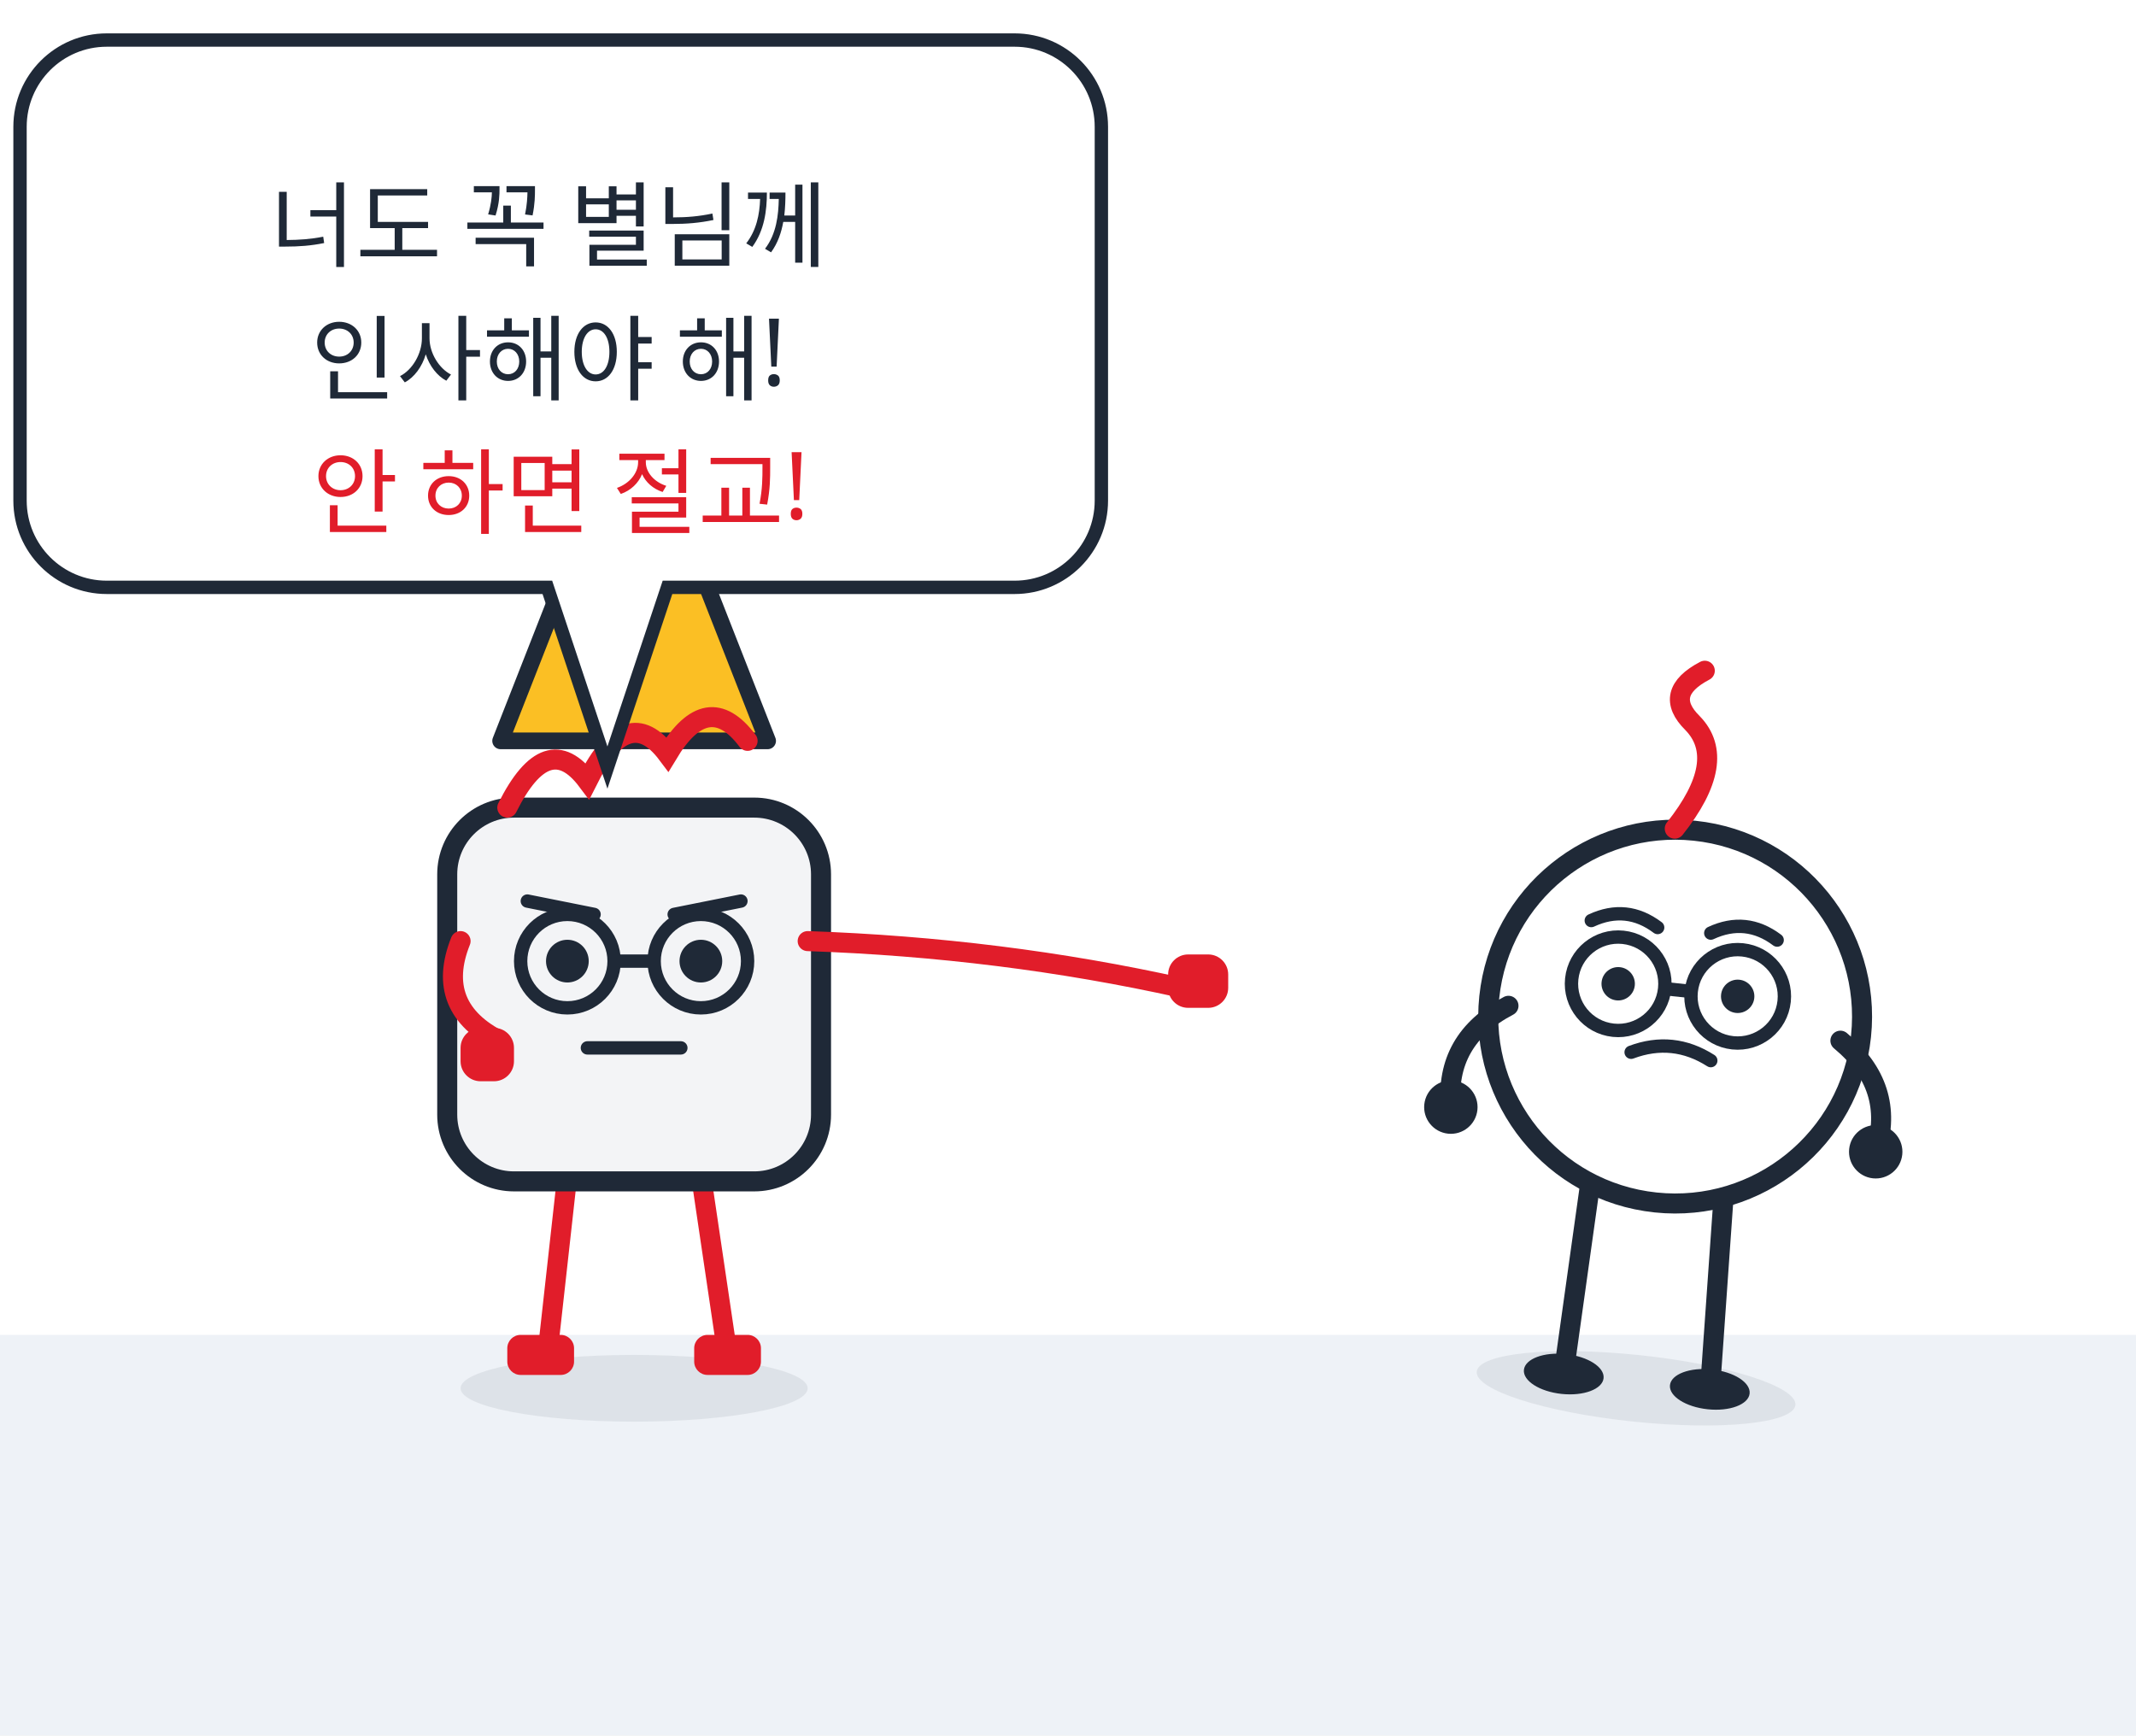
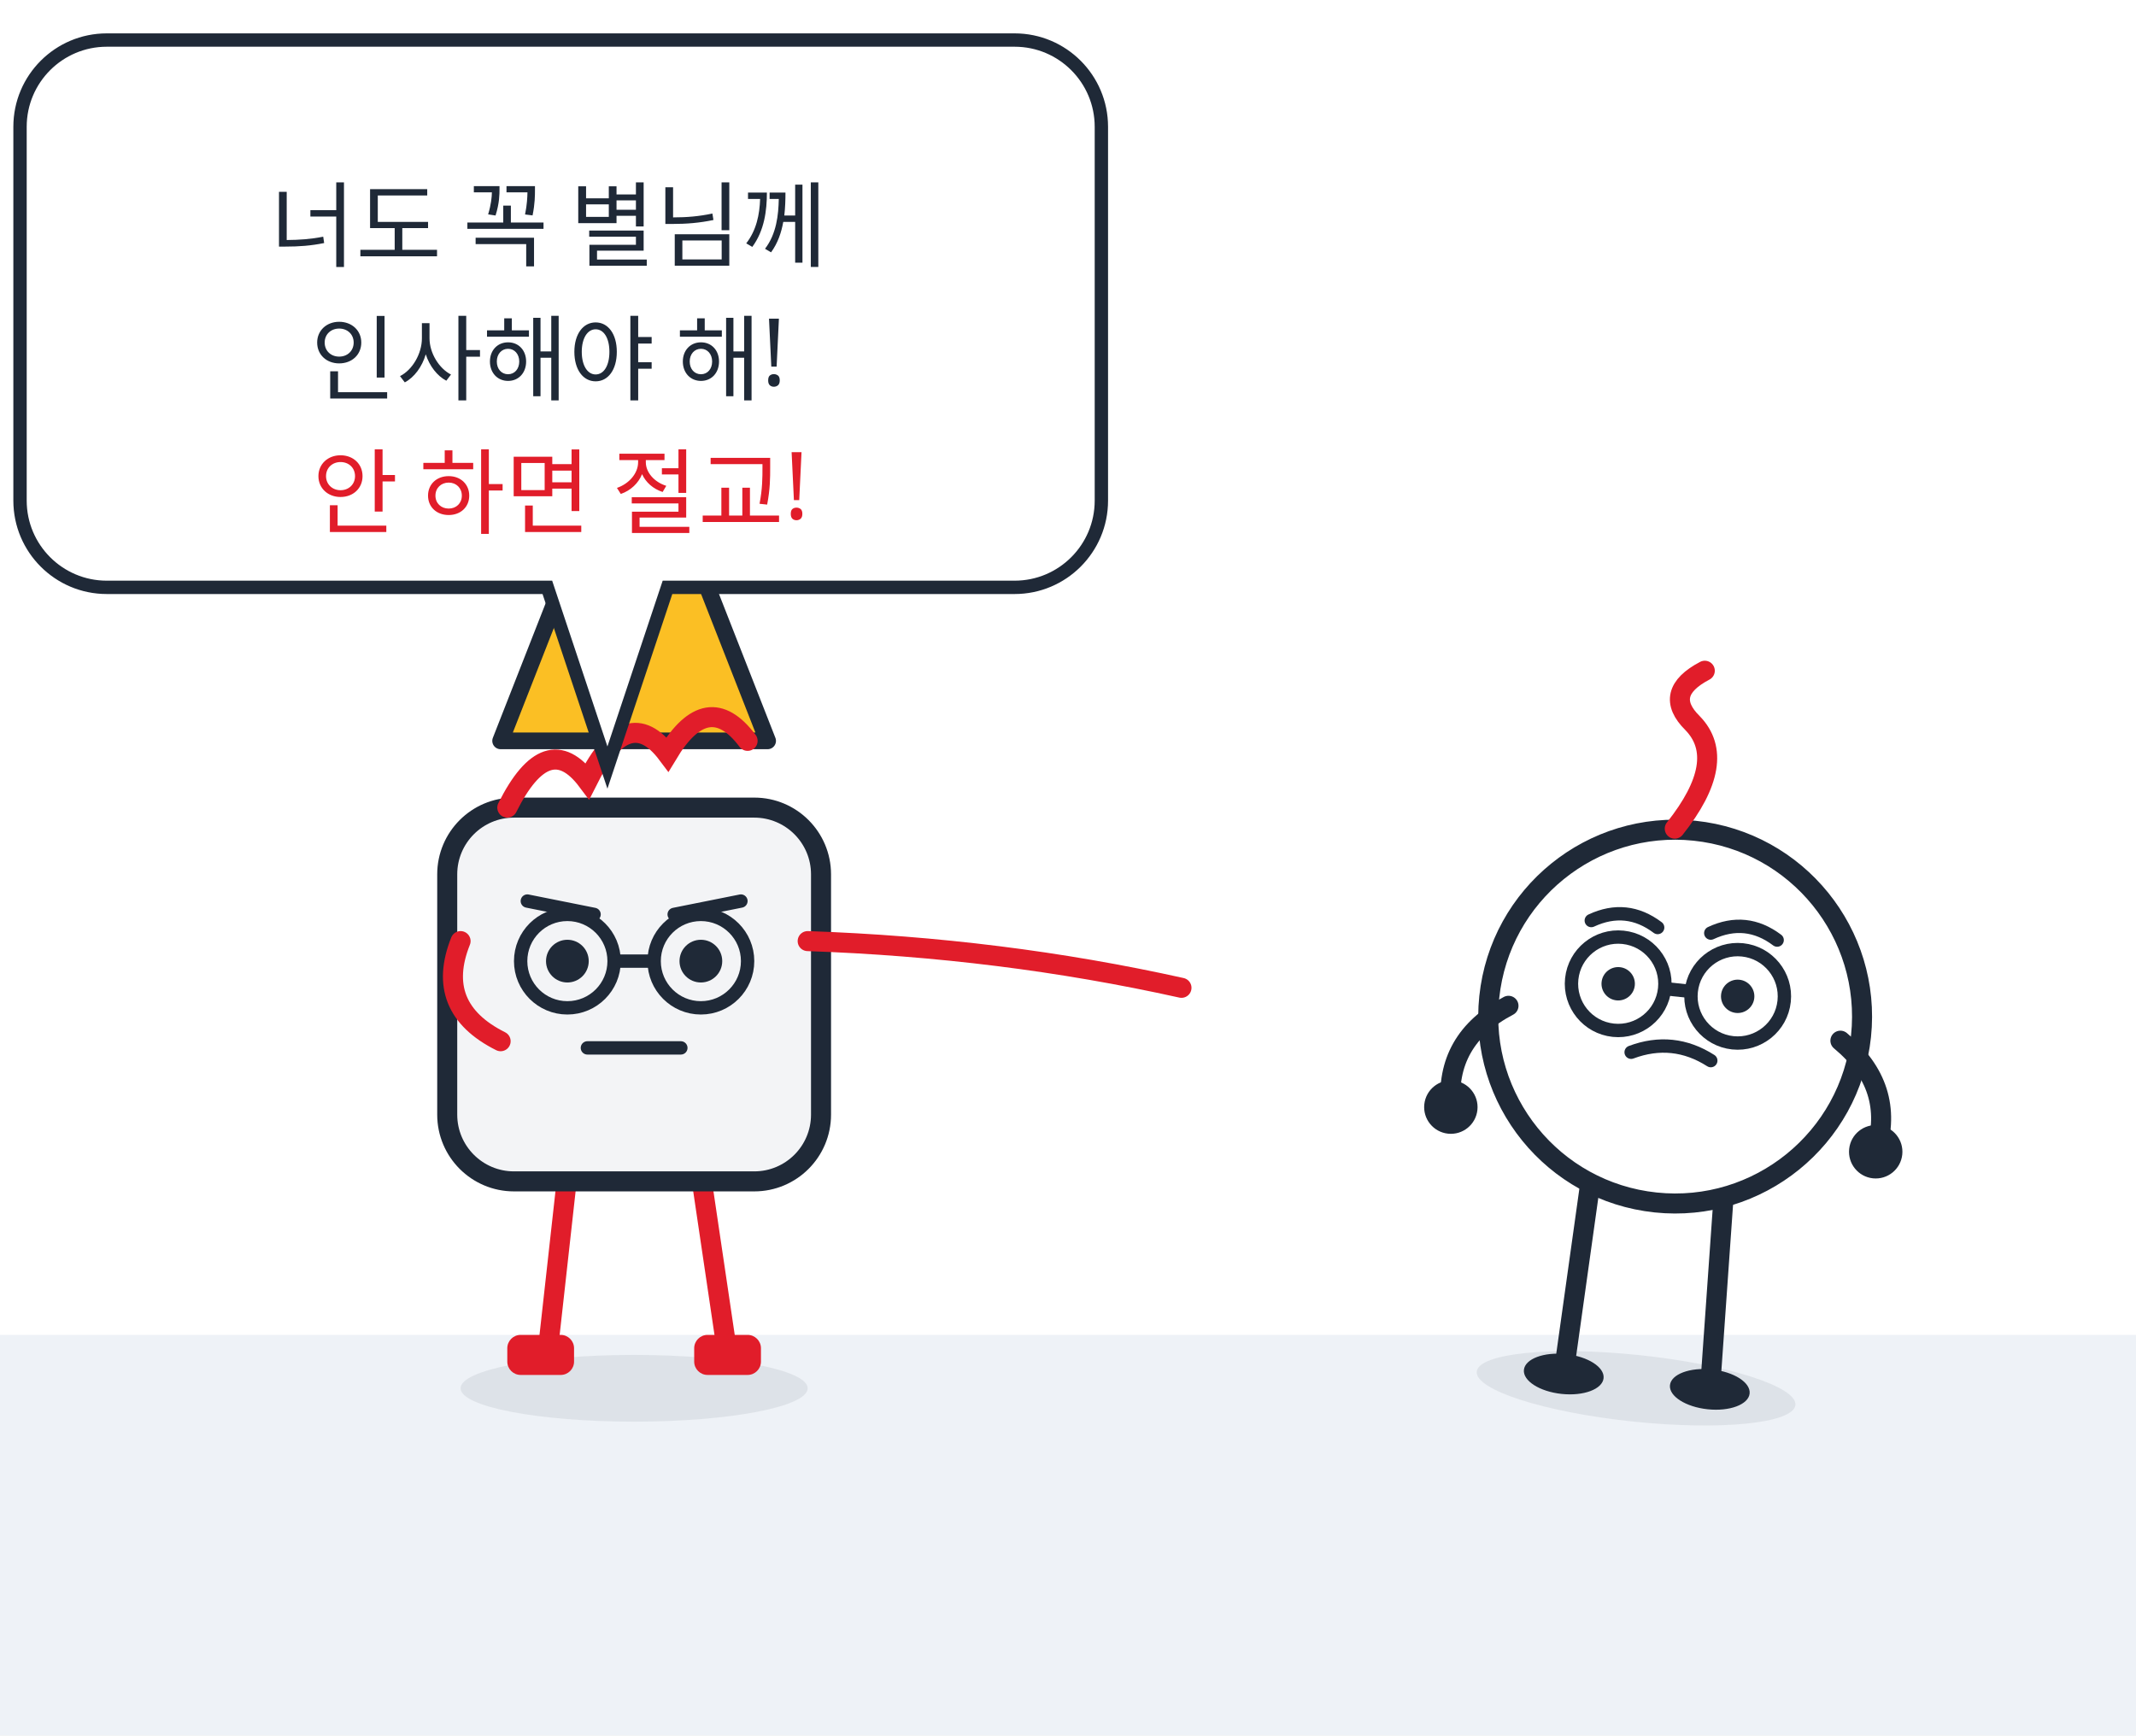
<svg xmlns="http://www.w3.org/2000/svg" viewBox="0 0 320 260" role="img" aria-label="네모가 동그라미에게 꼭 별님께 인사해야 한다며 안 하면 절교라고 하고 동그라미가 난처해하는 장면">
  <rect width="320" height="260" fill="#ffffff" />
  <rect y="200" width="320" height="60" fill="#eef2f7" />
  <circle cx="22" cy="22" r="13" fill="#e11d2a" />
  <text x="22" y="27" text-anchor="middle" font-family="'Pretendard', sans-serif" font-size="14" font-weight="bold" fill="#ffffff">2</text>
  <g transform="translate(95,206)">
    <ellipse cx="0" cy="2" rx="26" ry="5" fill="#1f2937" opacity="0.08" />
    <line x1="-10" y1="-30" x2="-13" y2="-3" stroke="#e11d2a" stroke-width="3" stroke-linecap="round" />
    <line x1="10" y1="-30" x2="14" y2="-3" stroke="#e11d2a" stroke-width="3" stroke-linecap="round" />
    <rect x="-19" y="-6" width="10" height="6" rx="2" fill="#e11d2a" />
    <rect x="9" y="-6" width="10" height="6" rx="2" fill="#e11d2a" />
    <rect x="-28" y="-85" width="56" height="56" rx="10" fill="#f3f4f6" stroke="#1f2937" stroke-width="3" />
    <polygon points="0,-146 -20,-95 20,-95" fill="#fbbf24" stroke="#1f2937" stroke-width="2.5" stroke-linejoin="round" />
    <circle cx="0" cy="-146" r="4" fill="#ffffff" stroke="#1f2937" stroke-width="1.5" />
    <path d="M -19,-85 q6 -12 12 -4 q6 -12 12 -4 q6 -10 12 -2" fill="none" stroke="#e11d2a" stroke-width="3" stroke-linecap="round" />
    <path d="M -26,-65 Q -30,-55 -20,-50" stroke="#e11d2a" stroke-width="3" stroke-linecap="round" fill="none" />
-     <rect x="-26" y="-52" width="8" height="8" rx="3" fill="#e11d2a" />
    <path d="M 26,-65 Q 55,-64 82,-58" stroke="#e11d2a" stroke-width="3" stroke-linecap="round" fill="none" />
-     <rect x="80" y="-63" width="9" height="8" rx="3" fill="#e11d2a" />
    <circle cx="-10" cy="-62" r="3.2" fill="#1f2937" />
    <circle cx="10" cy="-62" r="3.2" fill="#1f2937" />
    <g fill="none" stroke="#1f2937" stroke-width="2">
      <circle cx="-10" cy="-62" r="7" />
      <circle cx="10" cy="-62" r="7" />
      <path d="M -3,-62 h6" />
    </g>
    <line x1="-16" y1="-71" x2="-6" y2="-69" stroke="#1f2937" stroke-width="2" stroke-linecap="round" />
    <line x1="6" y1="-69" x2="16" y2="-71" stroke="#1f2937" stroke-width="2" stroke-linecap="round" />
    <line x1="-7" y1="-49" x2="7" y2="-49" stroke="#1f2937" stroke-width="2" stroke-linecap="round" />
  </g>
  <g transform="translate(245,209) rotate(6)">
    <ellipse cx="0" cy="-1" rx="24" ry="5" fill="#1f2937" opacity="0.08" />
    <line x1="-10" y1="-32" x2="-11" y2="-3" stroke="#1f2937" stroke-width="3" stroke-linecap="round" />
    <line x1="10" y1="-32" x2="11" y2="-3" stroke="#1f2937" stroke-width="3" stroke-linecap="round" />
    <ellipse cx="-11" cy="-2" rx="6" ry="3" fill="#1f2937" />
    <ellipse cx="11" cy="-2" rx="6" ry="3" fill="#1f2937" />
    <circle cx="0" cy="-57" r="28" fill="#ffffff" stroke="#1f2937" stroke-width="3" />
    <path d="M -3,-85 Q 4,-96 -2,-101 Q -7,-105 -1,-109" stroke="#e11d2a" stroke-width="3" stroke-linecap="round" fill="none" />
    <path d="M -25,-56 Q -34,-50 -32,-40" stroke="#1f2937" stroke-width="3" stroke-linecap="round" fill="none" />
    <path d="M 25,-56 Q 34,-50 32,-40" stroke="#1f2937" stroke-width="3" stroke-linecap="round" fill="none" />
    <circle cx="-32" cy="-40" r="4" fill="#1f2937" />
    <circle cx="32" cy="-40" r="4" fill="#1f2937" />
    <circle cx="-9" cy="-61" r="2.5" fill="#1f2937" />
    <circle cx="9" cy="-61" r="2.5" fill="#1f2937" />
    <g fill="none" stroke="#1f2937" stroke-width="2">
      <circle cx="-9" cy="-61" r="7" />
      <circle cx="9" cy="-61" r="7" />
      <path d="M -2,-61 h4" />
    </g>
    <path d="M -14,-70 Q -9,-73 -4,-70" stroke="#1f2937" stroke-width="2" stroke-linecap="round" fill="none" />
    <path d="M 4,-70 Q 9,-73 14,-70" stroke="#1f2937" stroke-width="2" stroke-linecap="round" fill="none" />
    <path d="M -6,-51 Q 0,-54 6,-51" stroke="#1f2937" stroke-width="2" stroke-linecap="round" fill="none" />
  </g>
  <path d="M 16,6 H 152 A13,13 0 0 1 165,19 V 75 A13,13 0 0 1 152,88 H 100 L 91,115 L 82,88 H 16 A13,13 0 0 1 3,75 V 19 A13,13 0 0 1 16,6 Z" fill="#ffffff" stroke="#1f2937" stroke-width="2" />
  <text x="84" y="34" text-anchor="middle" dominant-baseline="middle" font-family="'Pretendard', sans-serif" font-size="14" fill="#1f2937">
    <tspan x="84" dy="0">너도 꼭 별님께</tspan>
    <tspan x="84" dy="20">인사해야 해!</tspan>
    <tspan x="84" dy="20" fill="#e11d2a">안 하면 절교!</tspan>
  </text>
</svg>
